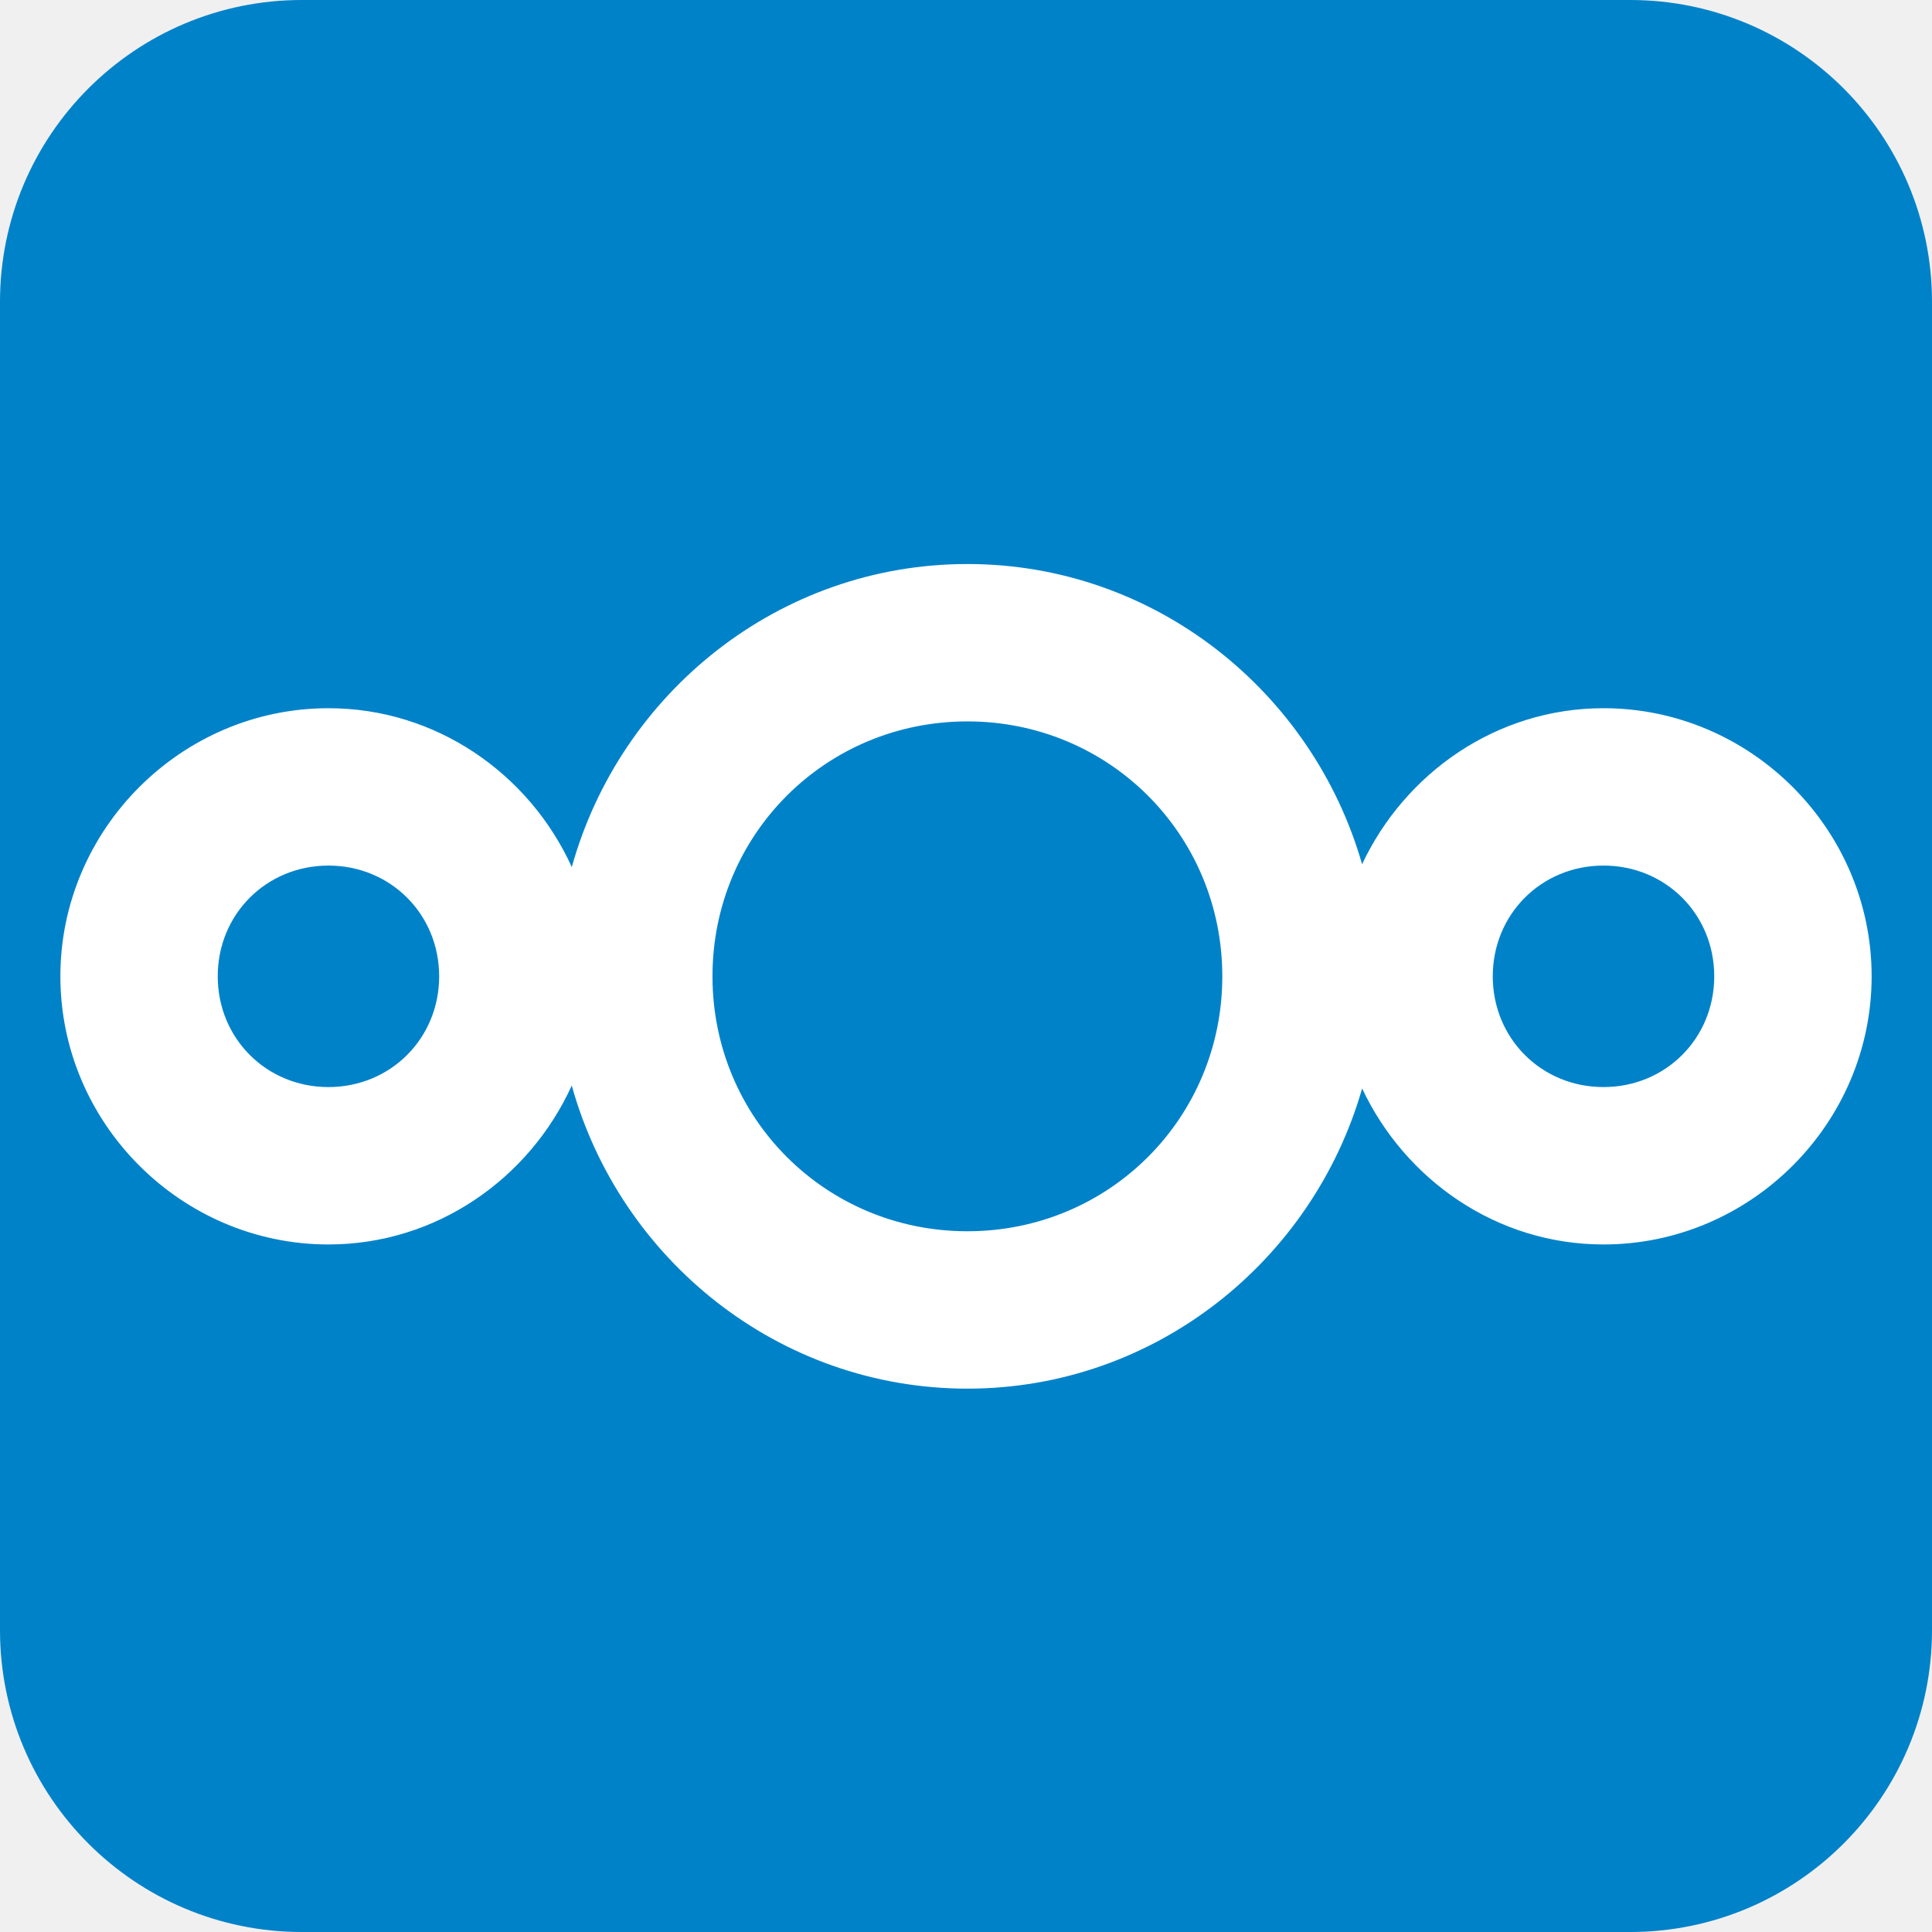
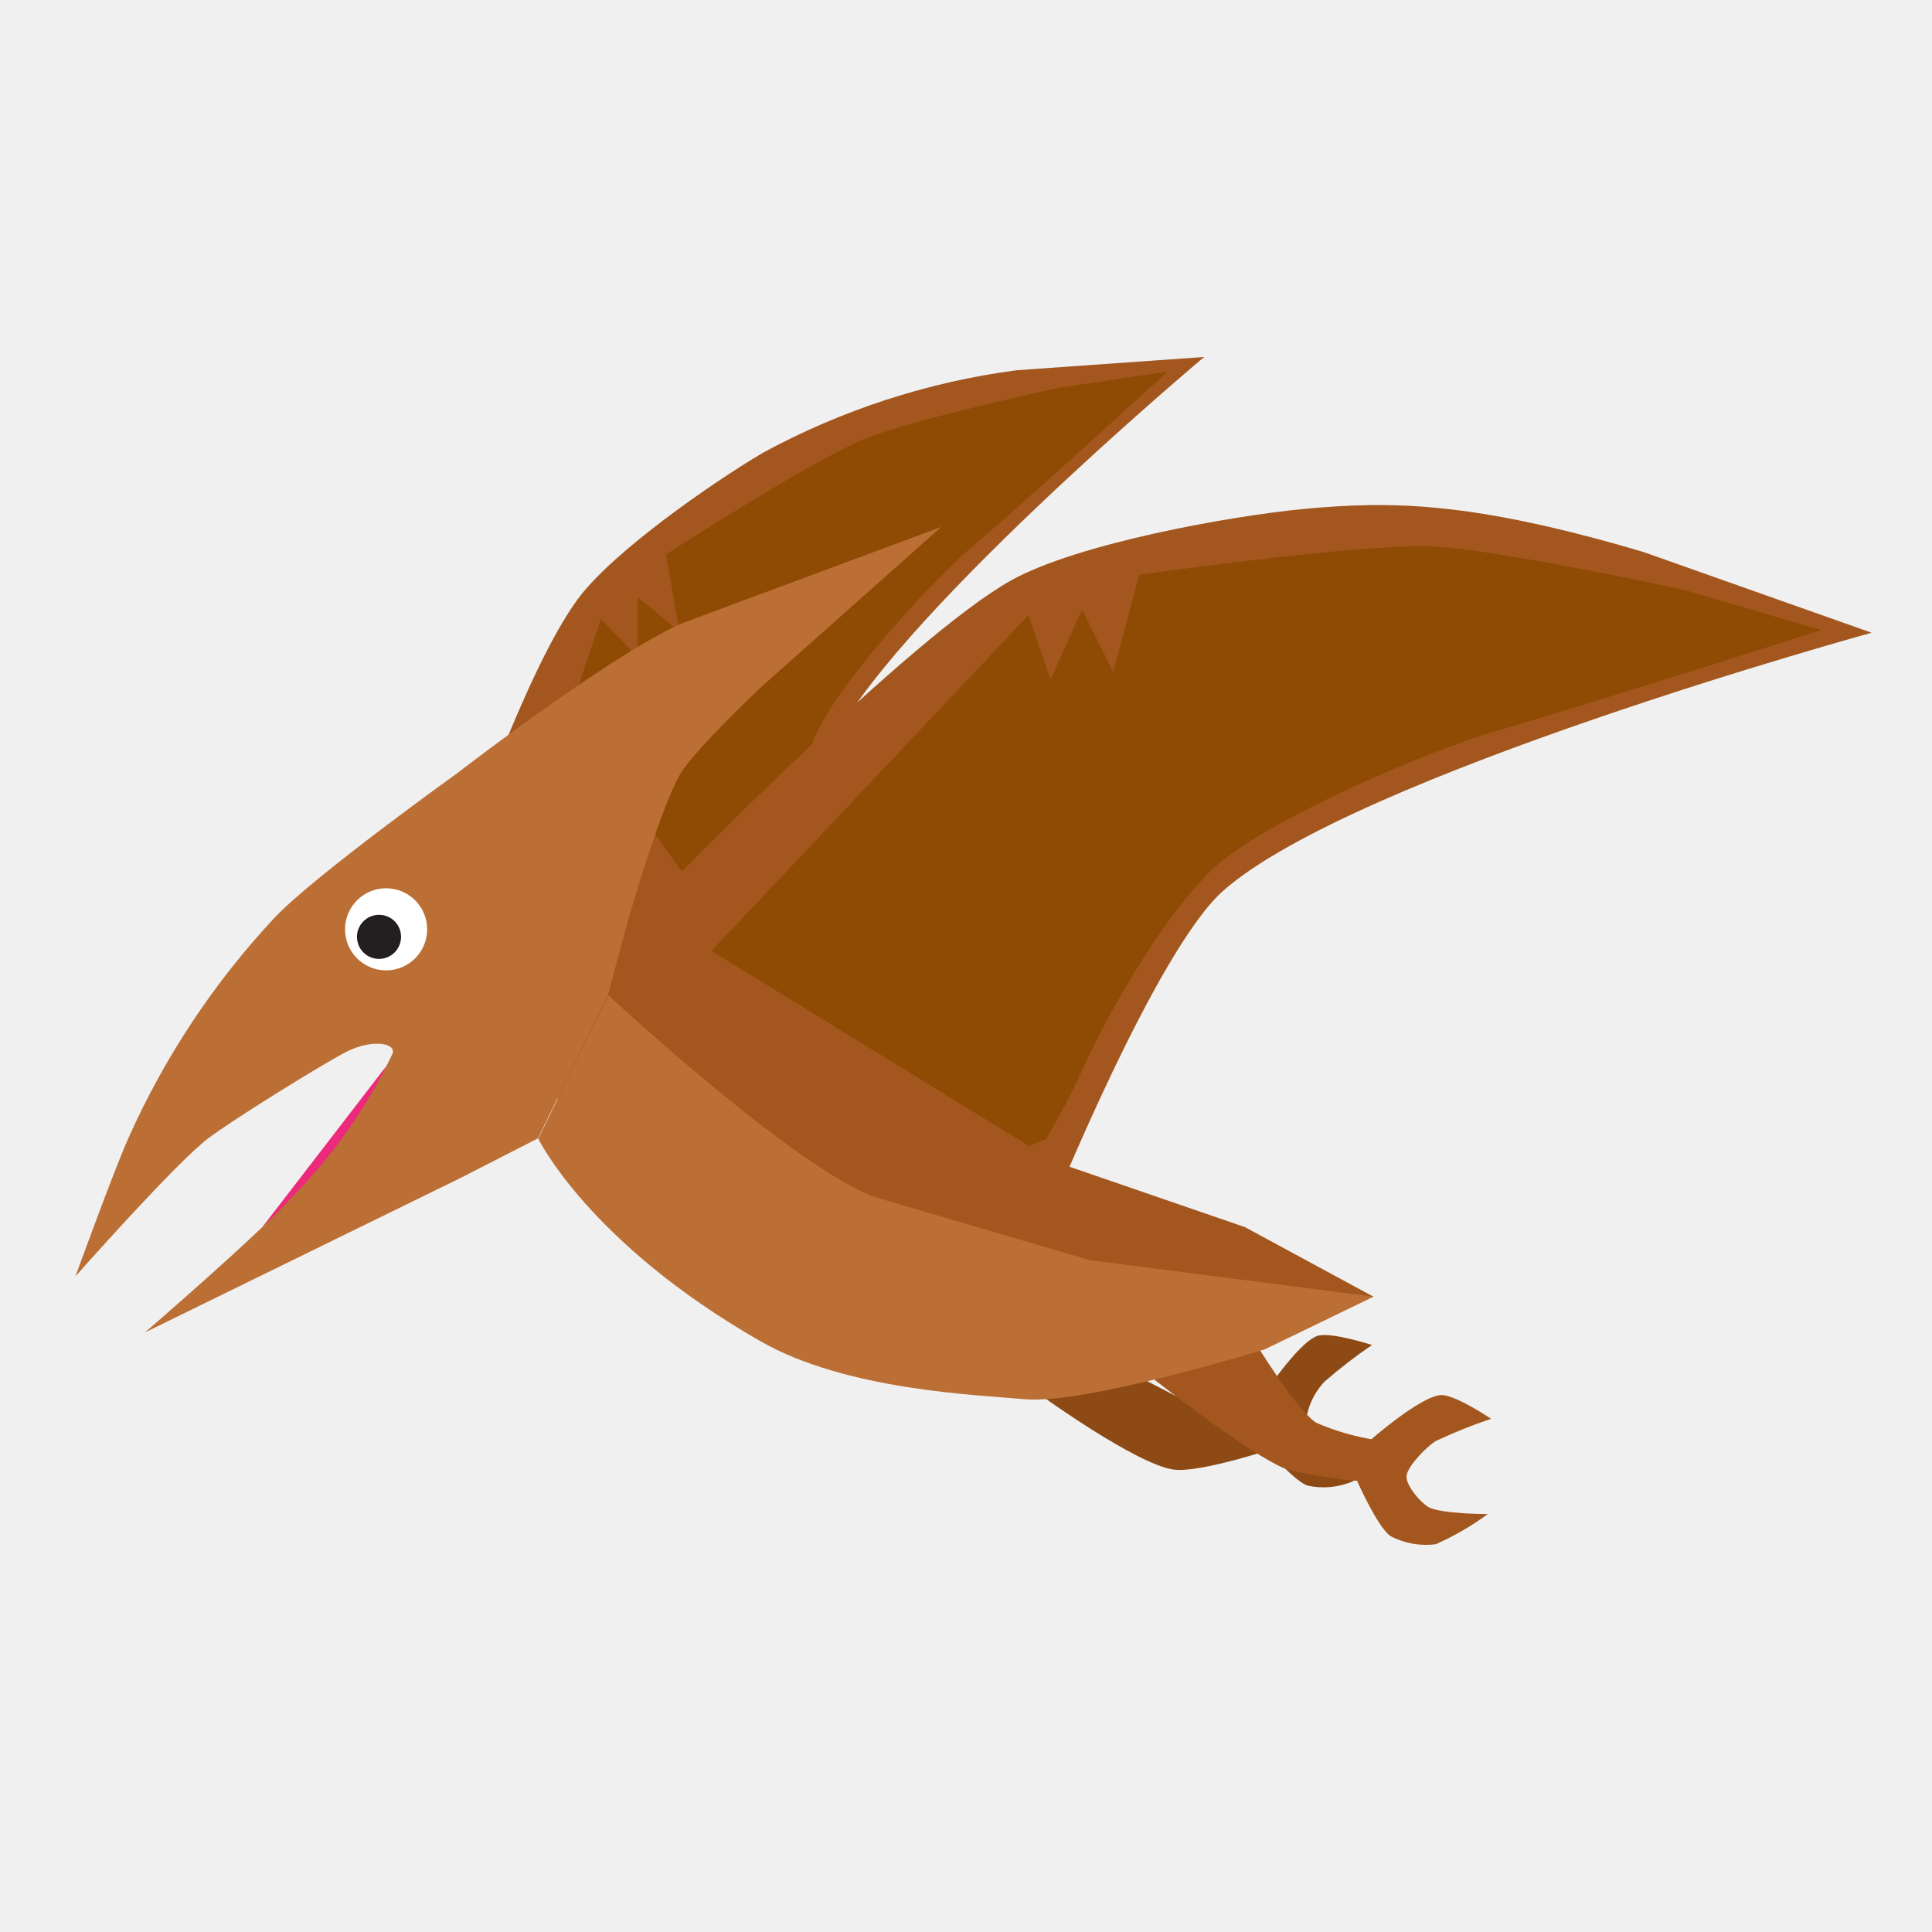
- <svg xmlns="http://www.w3.org/2000/svg" enable-background="new 0 0 595.275 311.111" xml:space="preserve" height="128" width="128" version="1.1" y="0px" x="0px" viewBox="0 0 128 128">
-   <rect rx="20" ry="20" height="128" width="128" y="-0" x="0" fill="#0082c9" />
-   <path style="enable-background:accumulate;color-rendering:auto;text-decoration-color:#000000;color:#000000;isolation:auto;mix-blend-mode:normal;shape-rendering:auto;solid-color:#000000;block-progression:tb;text-decoration-line:none;image-rendering:auto;white-space:normal;text-indent:0;text-transform:none;text-decoration-style:solid" d="m64.091 37.368c-12.502 0.001-23 8.561-26.208 20.078-2.8-6.16-8.962-10.525-16.122-10.525-9.746 0.001-17.76 8.015-17.761 17.762-0.002 9.749 8.013 17.764 17.761 17.766 7.161-0.001 13.319-4.369 16.119-10.529 3.206 11.518 13.708 20.08 26.212 20.081 12.434 0.001 22.881-8.468 26.153-19.887 2.845 6.046 8.913 10.334 15.991 10.335 9.75 0.002 17.766-8.015 17.765-17.766-0.001-9.749-8.016-17.764-17.765-17.762-7.078 0.001-13.149 4.288-15.994 10.335-3.274-11.42-13.717-19.889-26.151-19.888zm0 10.427c9.389-0.001 16.889 7.498 16.89 16.888 0 9.391-7.5 16.892-16.89 16.891-9.389-0.001-16.887-7.502-16.887-16.891 0.001-9.389 7.499-16.887 16.887-16.888zm-42.33 9.552c4.113 0 7.334 3.222 7.335 7.335 0.001 4.114-3.221 7.338-7.335 7.339-4.114-0-7.336-3.225-7.335-7.339 0-4.113 3.222-7.335 7.335-7.335zm84.474 0c4.114-0.001 7.338 3.221 7.338 7.335 0.001 4.115-3.224 7.34-7.338 7.339-4.114-0-7.336-3.225-7.335-7.339 0-4.113 3.222-7.335 7.335-7.335z" fill="#fff" />
+ <svg xmlns="http://www.w3.org/2000/svg" id="Layer_1" data-name="Layer 1" viewBox="0 0 128 128">
+   <defs>
+     <style>.cls-1{fill:#8d4a15;}.cls-2{fill:#a3571f;}.cls-3{fill:#8f4a03;}.cls-4{fill:#ec297b;}.cls-5{fill:#bc6f35;}.cls-6{fill:#fff;}.cls-7{fill:#231f20;}</style>
+   </defs>
+   <path class="cls-1" d="M83.55,95.55s2.09,2.54,3.09,2.88a5,5,0,0,0,3-.29,18.59,18.59,0,0,0,2.78-2.88s-3,.88-3.91.63c-.61-.17-1.86-1-2-1.61a4.62,4.62,0,0,1,1.24-2.74,33,33,0,0,1,3.15-2.43s-2.76-.9-3.63-.6c-1.31.46-3.7,4.13-3.7,4.13" />
+   <path class="cls-2" d="M67.35,24.53A48.53,48.53,0,0,0,50.54,30C47.16,32,40.6,36.55,38.28,39.69,34.76,44.48,30.6,56.9,30.6,56.9L31.24,63l6.23,10.68,16.23-5.3S53,54,54.91,49.73c3.62-8.25,24.87-26.08,24.87-26.08" />
+   <path class="cls-3" d="M77.35,24.62S68.21,33,64.41,36.22c-2.91,2.5-8.37,8.57-10.14,12-1.53,2.93-2.16,9.48-2.13,12.78a41.18,41.18,0,0,1-.21,4.2l-.65.69L32.19,63.55,39.82,41l2.42,2.55,0-4L45,41.84l-.87-5.12s9.59-6.17,13.09-7.62c3.07-1.27,12.87-3.4,12.87-3.4Z" />
+   <path class="cls-1" d="M69,92.47s6.25,4.52,8.73,4.89c1.81.27,7.17-1.56,7.17-1.56V92.7H78.31l-3-1.55Z" />
+   <polyline class="cls-2" points="40.3 65.94 50.38 75.44 57.56 69.43 49.41 63.61 43.01 54.73" />
+   <path class="cls-2" d="M89.93,98.15s1.32,3,2.19,3.62a5.06,5.06,0,0,0,3,.54,18.27,18.27,0,0,0,3.45-2s-3.08,0-3.93-.46c-.54-.32-1.52-1.45-1.45-2.08s1.3-1.91,1.94-2.3A32.64,32.64,0,0,1,98.79,94s-2.41-1.63-3.33-1.57c-1.38.08-4.69,3-4.69,3" />
+   <path class="cls-2" d="M83.11,88.86s2.68,4.43,4.07,5.39A16.1,16.1,0,0,0,91,95.38l-.83,2.75a29.86,29.86,0,0,1-4.9-.77c-2.56-1-9.11-6.21-9.11-6.21Z" />
+   <path class="cls-4" d="M25.58,70.65c-2,5.37-8.21,10.66-8.21,10.66" />
+   <path class="cls-2" d="M108.88,36.57c-11.39-3.37-16.75-3.38-22.4-2.86-5,.47-15.09,2.3-19.47,4.73-6.68,3.71-22.82,20.29-22.82,20.29L30.56,65.18,47.87,77.7l21.77,2.5S76.56,63.05,81,59.05c8.64-7.69,43-17.13,43-17.13" />
+   <path class="cls-2" d="M70.86,77.3l11.62,4L91,85.91s-16.13.64-21.29-.67c-3.87-1-14.25-7.2-14.25-7.2" />
+   <path class="cls-3" d="M120.65,41.75s-15.11,4.83-21.3,6.61C94.62,49.72,85,53.89,81.12,56.91c-3.35,2.6-7.59,9.9-9.32,13.77-1,2.27-2.5,4.79-2.5,4.79l-1.12.46L47.14,63l21-22.25,1.46,4.27,2.09-4.64,2.07,4.14,1.71-6.44s14.49-2.06,19.35-1.88c4.27.16,16.84,2.9,16.84,2.9Z" />
+   <path class="cls-5" d="M62.36,34.91l-12,10.67s-4.23,4-5.24,5.62c-1.34,2.2-3.49,9.7-3.49,9.7l-1.35,5-1.94,4-2.7,5.52L30.6,78l-21,10.28s7.63-6.58,9.7-8.92A34.33,34.33,0,0,0,26,69.82c.29-.68-1.24-1-2.92-.2-1.49.73-7.8,4.65-9.31,5.82C11.63,77.06,5,84.56,5,84.56s2.5-6.89,3.49-9.12a53.05,53.05,0,0,1,9.7-14.64C20.84,58,30.3,51.22,30.3,51.22s10-7.74,14.84-9.91" />
+   <path class="cls-5" d="M58,79.32c-5.24-1.83-17.7-13.38-17.7-13.38l-4.64,9.5S39,82.35,50.38,88.86c5.72,3.27,14.42,3.56,17.51,3.84,4,.37,15.9-3.3,15.9-3.3L91,85.91,72.2,83.49" />
+   <circle class="cls-6" cx="25.58" cy="61.57" r="2.72" />
+   <path class="cls-7" d="M26.57,62.06a1.46,1.46,0,1,1-1.46-1.45A1.45,1.45,0,0,1,26.57,62.06Z" />
</svg>
